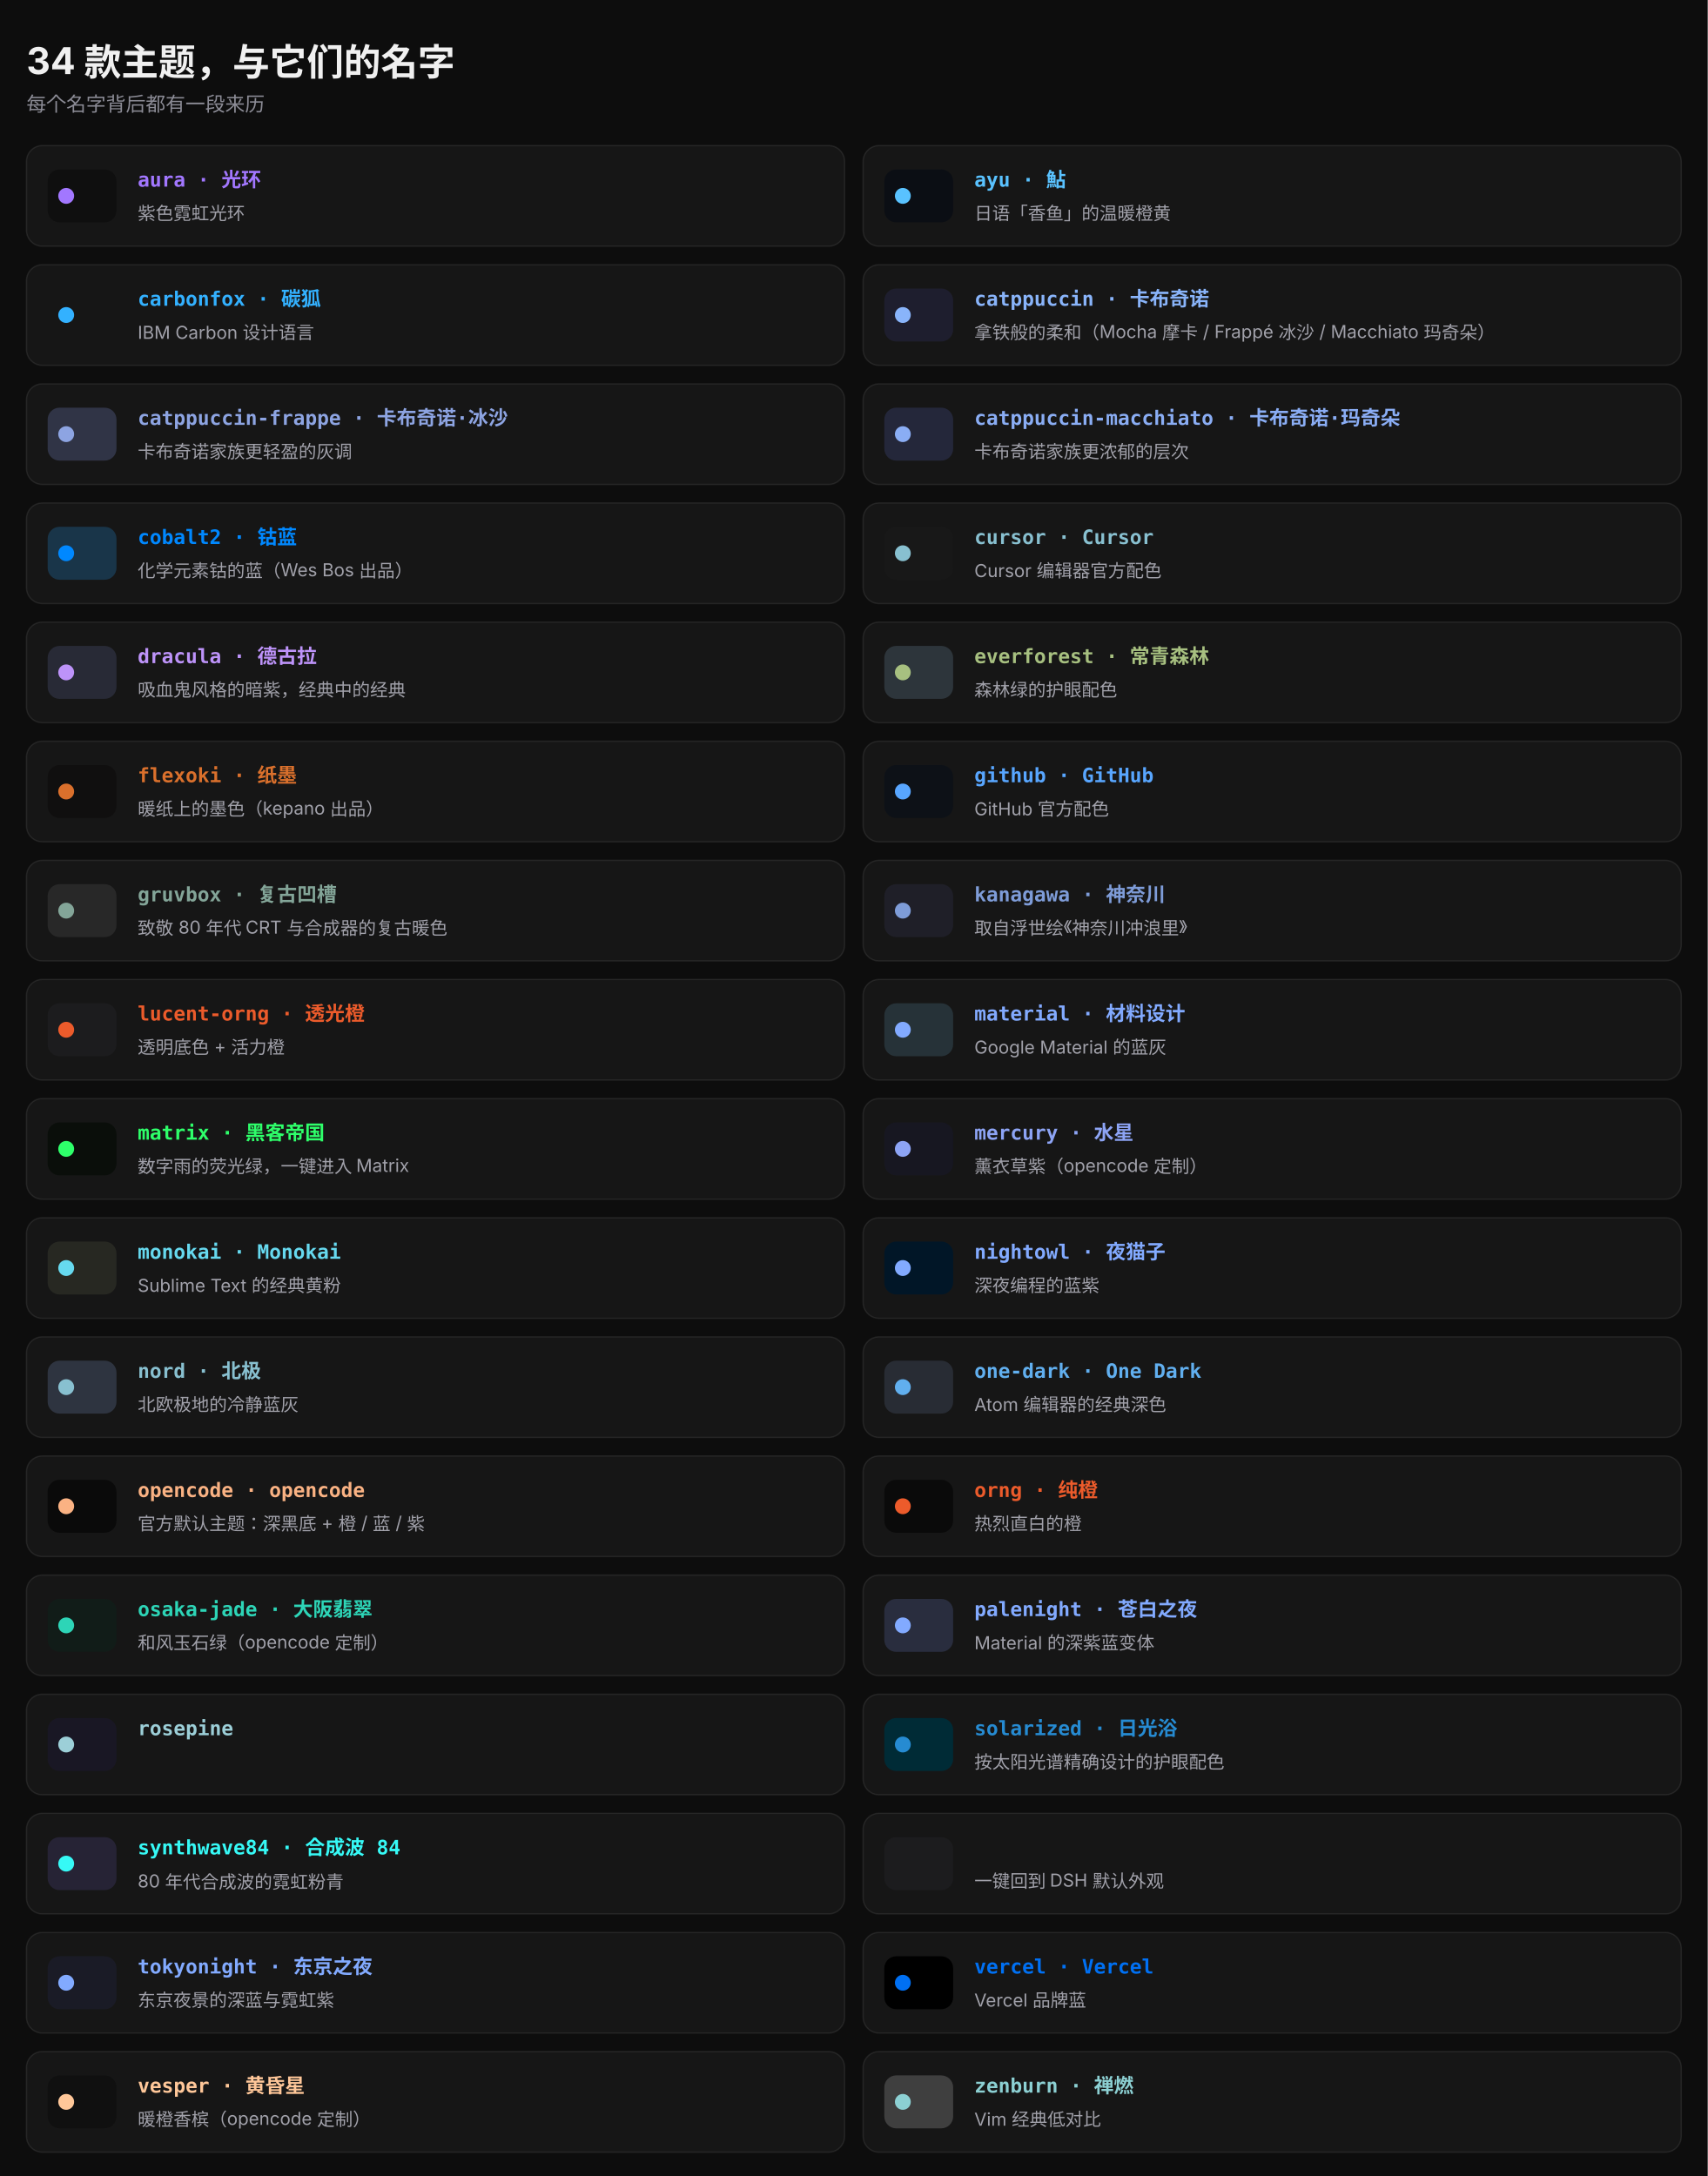
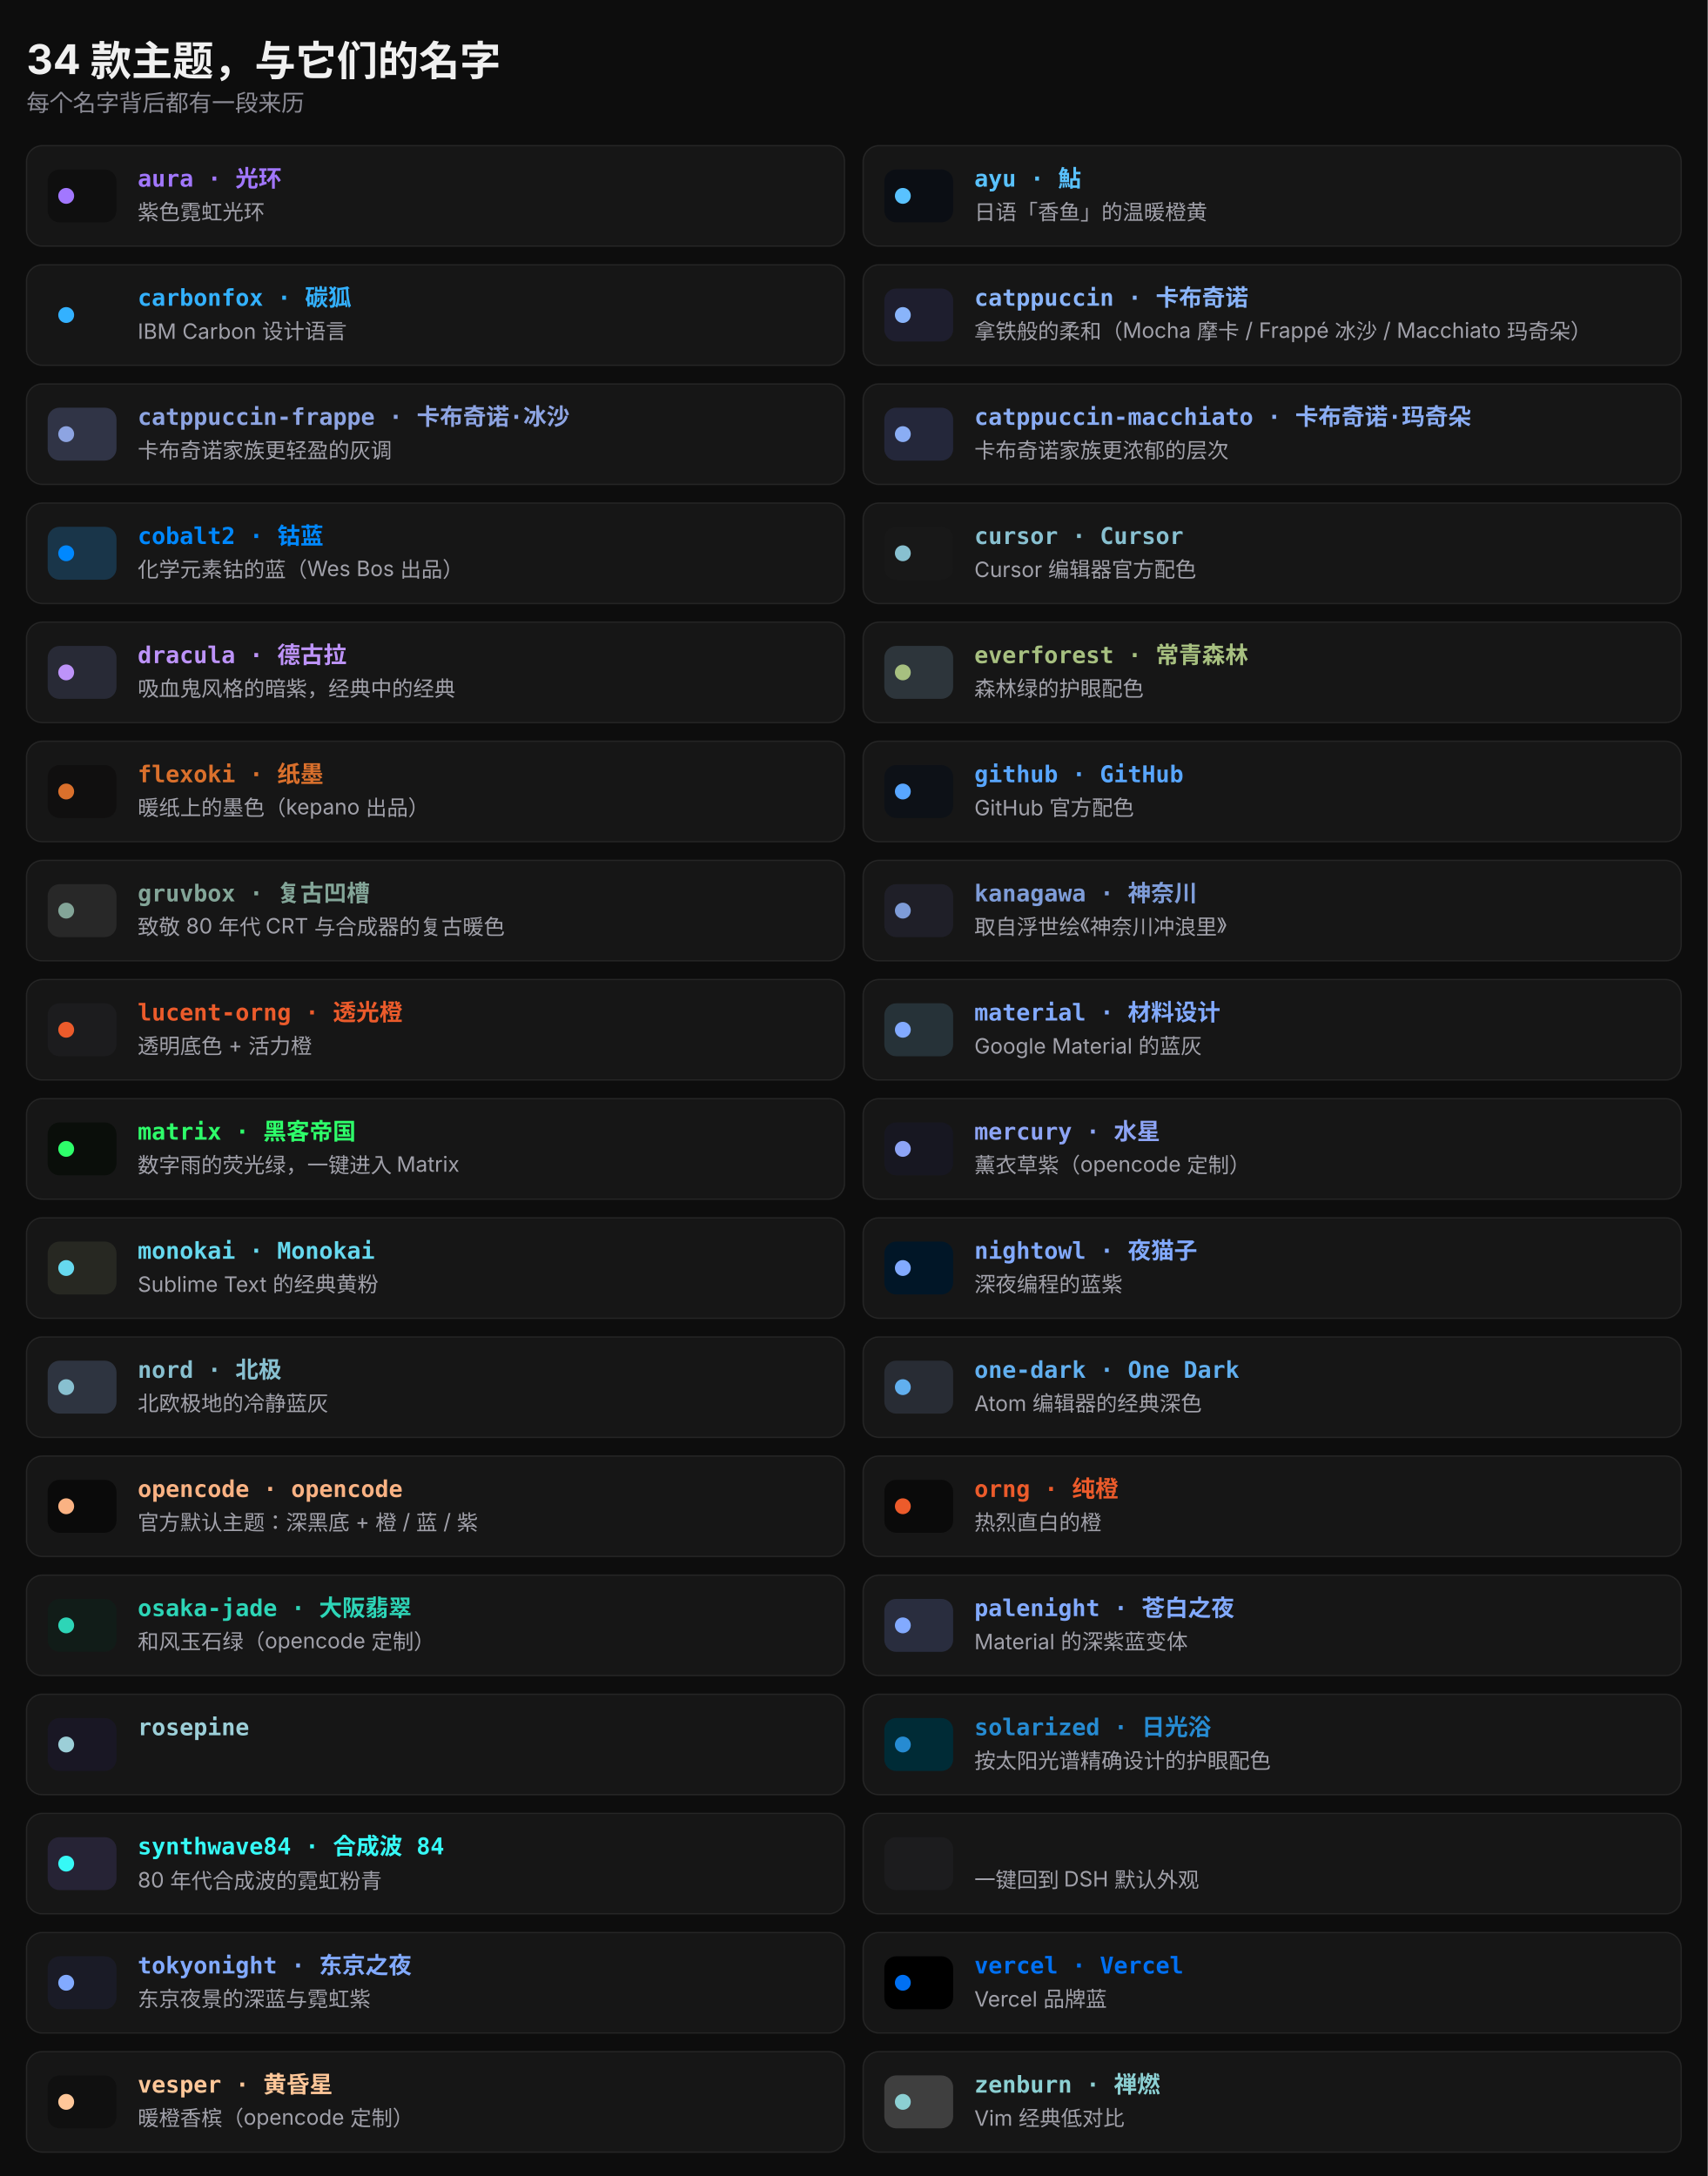
- <svg xmlns="http://www.w3.org/2000/svg" width="1290" height="1644" viewBox="0 0 1290 1644">\n<rect width="100%" height="100%" fill="#0d0d0d" />\n<text x="20" y="56" font-family="-apple-system,Segoe UI,Microsoft YaHei,PingFang SC,sans-serif" font-size="28" font-weight="700" fill="#f0f0f0">34 款主题，与它们的名字</text>\n<text x="20" y="84" font-family="-apple-system,Segoe UI,Microsoft YaHei,PingFang SC,sans-serif" font-size="15" fill="#8b8b95">每个名字背后都有一段来历</text>\n<g>
+ <svg xmlns="http://www.w3.org/2000/svg" width="1290" height="1644" viewBox="0 0 1290 1644">\n<rect width="100%" height="100%" fill="#0d0d0d" />\n<text x="20" y="56" font-family="-apple-system,Segoe UI,Microsoft YaHei,PingFang SC,sans-serif" font-size="31" font-weight="700" fill="#f0f0f0">34 款主题，与它们的名字</text>\n<text x="20" y="84" font-family="-apple-system,Segoe UI,Microsoft YaHei,PingFang SC,sans-serif" font-size="17.5" fill="#8b8b95">每个名字背后都有一段来历</text>\n<g>
    <rect x="20" y="110" width="618" height="76" rx="12" fill="rgba(255,255,255,0.04)" stroke="rgba(255,255,255,0.08)" />
    <rect x="36" y="128" width="52" height="40" rx="9" fill="#0F0F0F" />
    <circle cx="50" cy="148" r="6" fill="#A277FF" />
-     <text x="104" y="141" font-family="ui-monospace,SFMono-Regular,Menlo,Consolas,monospace" font-size="15" font-weight="700" fill="#A277FF">aura  ·  光环</text>
-     <text x="104" y="166" font-family="-apple-system,Segoe UI,Microsoft YaHei,PingFang SC,sans-serif" font-size="13.5" fill="#a1a1aa">紫色霓虹光环</text>
+     <text x="104" y="141" font-family="ui-monospace,SFMono-Regular,Menlo,Consolas,monospace" font-size="17.5" font-weight="700" fill="#A277FF">aura  ·  光环</text>
+     <text x="104" y="166" font-family="-apple-system,Segoe UI,Microsoft YaHei,PingFang SC,sans-serif" font-size="16" fill="#a1a1aa">紫色霓虹光环</text>
  </g>
  <g>
    <rect x="652" y="110" width="618" height="76" rx="12" fill="rgba(255,255,255,0.04)" stroke="rgba(255,255,255,0.08)" />
    <rect x="668" y="128" width="52" height="40" rx="9" fill="#0B0E14" />
    <circle cx="682" cy="148" r="6" fill="#59C2FF" />
-     <text x="736" y="141" font-family="ui-monospace,SFMono-Regular,Menlo,Consolas,monospace" font-size="15" font-weight="700" fill="#59C2FF">ayu  ·  鮎</text>
-     <text x="736" y="166" font-family="-apple-system,Segoe UI,Microsoft YaHei,PingFang SC,sans-serif" font-size="13.5" fill="#a1a1aa">日语「香鱼」的温暖橙黄</text>
+     <text x="736" y="141" font-family="ui-monospace,SFMono-Regular,Menlo,Consolas,monospace" font-size="17.5" font-weight="700" fill="#59C2FF">ayu  ·  鮎</text>
+     <text x="736" y="166" font-family="-apple-system,Segoe UI,Microsoft YaHei,PingFang SC,sans-serif" font-size="16" fill="#a1a1aa">日语「香鱼」的温暖橙黄</text>
  </g>
  <g>
    <rect x="20" y="200" width="618" height="76" rx="12" fill="rgba(255,255,255,0.04)" stroke="rgba(255,255,255,0.08)" />
    <rect x="36" y="218" width="52" height="40" rx="9" fill="#161616" />
    <circle cx="50" cy="238" r="6" fill="#33B1FF" />
-     <text x="104" y="231" font-family="ui-monospace,SFMono-Regular,Menlo,Consolas,monospace" font-size="15" font-weight="700" fill="#33B1FF">carbonfox  ·  碳狐</text>
-     <text x="104" y="256" font-family="-apple-system,Segoe UI,Microsoft YaHei,PingFang SC,sans-serif" font-size="13.5" fill="#a1a1aa">IBM Carbon 设计语言</text>
+     <text x="104" y="231" font-family="ui-monospace,SFMono-Regular,Menlo,Consolas,monospace" font-size="17.5" font-weight="700" fill="#33B1FF">carbonfox  ·  碳狐</text>
+     <text x="104" y="256" font-family="-apple-system,Segoe UI,Microsoft YaHei,PingFang SC,sans-serif" font-size="16" fill="#a1a1aa">IBM Carbon 设计语言</text>
  </g>
  <g>
    <rect x="652" y="200" width="618" height="76" rx="12" fill="rgba(255,255,255,0.04)" stroke="rgba(255,255,255,0.08)" />
    <rect x="668" y="218" width="52" height="40" rx="9" fill="#1E1E2E" />
    <circle cx="682" cy="238" r="6" fill="#89B4FA" />
-     <text x="736" y="231" font-family="ui-monospace,SFMono-Regular,Menlo,Consolas,monospace" font-size="15" font-weight="700" fill="#89B4FA">catppuccin  ·  卡布奇诺</text>
-     <text x="736" y="256" font-family="-apple-system,Segoe UI,Microsoft YaHei,PingFang SC,sans-serif" font-size="13.5" fill="#a1a1aa">拿铁般的柔和（Mocha 摩卡 / Frappé 冰沙 / Macchiato 玛奇朵）</text>
+     <text x="736" y="231" font-family="ui-monospace,SFMono-Regular,Menlo,Consolas,monospace" font-size="17.5" font-weight="700" fill="#89B4FA">catppuccin  ·  卡布奇诺</text>
+     <text x="736" y="256" font-family="-apple-system,Segoe UI,Microsoft YaHei,PingFang SC,sans-serif" font-size="16" fill="#a1a1aa">拿铁般的柔和（Mocha 摩卡 / Frappé 冰沙 / Macchiato 玛奇朵）</text>
  </g>
  <g>
    <rect x="20" y="290" width="618" height="76" rx="12" fill="rgba(255,255,255,0.04)" stroke="rgba(255,255,255,0.08)" />
    <rect x="36" y="308" width="52" height="40" rx="9" fill="#303446" />
    <circle cx="50" cy="328" r="6" fill="#8DA4E2" />
-     <text x="104" y="321" font-family="ui-monospace,SFMono-Regular,Menlo,Consolas,monospace" font-size="15" font-weight="700" fill="#8DA4E2">catppuccin-frappe  ·  卡布奇诺·冰沙</text>
-     <text x="104" y="346" font-family="-apple-system,Segoe UI,Microsoft YaHei,PingFang SC,sans-serif" font-size="13.5" fill="#a1a1aa">卡布奇诺家族更轻盈的灰调</text>
+     <text x="104" y="321" font-family="ui-monospace,SFMono-Regular,Menlo,Consolas,monospace" font-size="17.5" font-weight="700" fill="#8DA4E2">catppuccin-frappe  ·  卡布奇诺·冰沙</text>
+     <text x="104" y="346" font-family="-apple-system,Segoe UI,Microsoft YaHei,PingFang SC,sans-serif" font-size="16" fill="#a1a1aa">卡布奇诺家族更轻盈的灰调</text>
  </g>
  <g>
    <rect x="652" y="290" width="618" height="76" rx="12" fill="rgba(255,255,255,0.04)" stroke="rgba(255,255,255,0.08)" />
    <rect x="668" y="308" width="52" height="40" rx="9" fill="#24273A" />
    <circle cx="682" cy="328" r="6" fill="#8AADF4" />
-     <text x="736" y="321" font-family="ui-monospace,SFMono-Regular,Menlo,Consolas,monospace" font-size="15" font-weight="700" fill="#8AADF4">catppuccin-macchiato  ·  卡布奇诺·玛奇朵</text>
-     <text x="736" y="346" font-family="-apple-system,Segoe UI,Microsoft YaHei,PingFang SC,sans-serif" font-size="13.5" fill="#a1a1aa">卡布奇诺家族更浓郁的层次</text>
+     <text x="736" y="321" font-family="ui-monospace,SFMono-Regular,Menlo,Consolas,monospace" font-size="17.5" font-weight="700" fill="#8AADF4">catppuccin-macchiato  ·  卡布奇诺·玛奇朵</text>
+     <text x="736" y="346" font-family="-apple-system,Segoe UI,Microsoft YaHei,PingFang SC,sans-serif" font-size="16" fill="#a1a1aa">卡布奇诺家族更浓郁的层次</text>
  </g>
  <g>
    <rect x="20" y="380" width="618" height="76" rx="12" fill="rgba(255,255,255,0.04)" stroke="rgba(255,255,255,0.08)" />
    <rect x="36" y="398" width="52" height="40" rx="9" fill="#193549" />
    <circle cx="50" cy="418" r="6" fill="#0088FF" />
-     <text x="104" y="411" font-family="ui-monospace,SFMono-Regular,Menlo,Consolas,monospace" font-size="15" font-weight="700" fill="#0088FF">cobalt2  ·  钴蓝</text>
-     <text x="104" y="436" font-family="-apple-system,Segoe UI,Microsoft YaHei,PingFang SC,sans-serif" font-size="13.5" fill="#a1a1aa">化学元素钴的蓝（Wes Bos 出品）</text>
+     <text x="104" y="411" font-family="ui-monospace,SFMono-Regular,Menlo,Consolas,monospace" font-size="17.5" font-weight="700" fill="#0088FF">cobalt2  ·  钴蓝</text>
+     <text x="104" y="436" font-family="-apple-system,Segoe UI,Microsoft YaHei,PingFang SC,sans-serif" font-size="16" fill="#a1a1aa">化学元素钴的蓝（Wes Bos 出品）</text>
  </g>
  <g>
    <rect x="652" y="380" width="618" height="76" rx="12" fill="rgba(255,255,255,0.04)" stroke="rgba(255,255,255,0.08)" />
    <rect x="668" y="398" width="52" height="40" rx="9" fill="#181818" />
    <circle cx="682" cy="418" r="6" fill="#88C0D0" />
-     <text x="736" y="411" font-family="ui-monospace,SFMono-Regular,Menlo,Consolas,monospace" font-size="15" font-weight="700" fill="#88C0D0">cursor  ·  Cursor</text>
-     <text x="736" y="436" font-family="-apple-system,Segoe UI,Microsoft YaHei,PingFang SC,sans-serif" font-size="13.5" fill="#a1a1aa">Cursor 编辑器官方配色</text>
+     <text x="736" y="411" font-family="ui-monospace,SFMono-Regular,Menlo,Consolas,monospace" font-size="17.5" font-weight="700" fill="#88C0D0">cursor  ·  Cursor</text>
+     <text x="736" y="436" font-family="-apple-system,Segoe UI,Microsoft YaHei,PingFang SC,sans-serif" font-size="16" fill="#a1a1aa">Cursor 编辑器官方配色</text>
  </g>
  <g>
    <rect x="20" y="470" width="618" height="76" rx="12" fill="rgba(255,255,255,0.04)" stroke="rgba(255,255,255,0.08)" />
    <rect x="36" y="488" width="52" height="40" rx="9" fill="#282A36" />
    <circle cx="50" cy="508" r="6" fill="#BD93F9" />
-     <text x="104" y="501" font-family="ui-monospace,SFMono-Regular,Menlo,Consolas,monospace" font-size="15" font-weight="700" fill="#BD93F9">dracula  ·  德古拉</text>
-     <text x="104" y="526" font-family="-apple-system,Segoe UI,Microsoft YaHei,PingFang SC,sans-serif" font-size="13.5" fill="#a1a1aa">吸血鬼风格的暗紫，经典中的经典</text>
+     <text x="104" y="501" font-family="ui-monospace,SFMono-Regular,Menlo,Consolas,monospace" font-size="17.5" font-weight="700" fill="#BD93F9">dracula  ·  德古拉</text>
+     <text x="104" y="526" font-family="-apple-system,Segoe UI,Microsoft YaHei,PingFang SC,sans-serif" font-size="16" fill="#a1a1aa">吸血鬼风格的暗紫，经典中的经典</text>
  </g>
  <g>
    <rect x="652" y="470" width="618" height="76" rx="12" fill="rgba(255,255,255,0.04)" stroke="rgba(255,255,255,0.08)" />
    <rect x="668" y="488" width="52" height="40" rx="9" fill="#2D353B" />
    <circle cx="682" cy="508" r="6" fill="#A7C080" />
-     <text x="736" y="501" font-family="ui-monospace,SFMono-Regular,Menlo,Consolas,monospace" font-size="15" font-weight="700" fill="#A7C080">everforest  ·  常青森林</text>
-     <text x="736" y="526" font-family="-apple-system,Segoe UI,Microsoft YaHei,PingFang SC,sans-serif" font-size="13.5" fill="#a1a1aa">森林绿的护眼配色</text>
+     <text x="736" y="501" font-family="ui-monospace,SFMono-Regular,Menlo,Consolas,monospace" font-size="17.5" font-weight="700" fill="#A7C080">everforest  ·  常青森林</text>
+     <text x="736" y="526" font-family="-apple-system,Segoe UI,Microsoft YaHei,PingFang SC,sans-serif" font-size="16" fill="#a1a1aa">森林绿的护眼配色</text>
  </g>
  <g>
    <rect x="20" y="560" width="618" height="76" rx="12" fill="rgba(255,255,255,0.04)" stroke="rgba(255,255,255,0.08)" />
    <rect x="36" y="578" width="52" height="40" rx="9" fill="#100F0F" />
    <circle cx="50" cy="598" r="6" fill="#DA702C" />
-     <text x="104" y="591" font-family="ui-monospace,SFMono-Regular,Menlo,Consolas,monospace" font-size="15" font-weight="700" fill="#DA702C">flexoki  ·  纸墨</text>
-     <text x="104" y="616" font-family="-apple-system,Segoe UI,Microsoft YaHei,PingFang SC,sans-serif" font-size="13.5" fill="#a1a1aa">暖纸上的墨色（kepano 出品）</text>
+     <text x="104" y="591" font-family="ui-monospace,SFMono-Regular,Menlo,Consolas,monospace" font-size="17.5" font-weight="700" fill="#DA702C">flexoki  ·  纸墨</text>
+     <text x="104" y="616" font-family="-apple-system,Segoe UI,Microsoft YaHei,PingFang SC,sans-serif" font-size="16" fill="#a1a1aa">暖纸上的墨色（kepano 出品）</text>
  </g>
  <g>
    <rect x="652" y="560" width="618" height="76" rx="12" fill="rgba(255,255,255,0.04)" stroke="rgba(255,255,255,0.08)" />
    <rect x="668" y="578" width="52" height="40" rx="9" fill="#0D1117" />
    <circle cx="682" cy="598" r="6" fill="#58A6FF" />
-     <text x="736" y="591" font-family="ui-monospace,SFMono-Regular,Menlo,Consolas,monospace" font-size="15" font-weight="700" fill="#58A6FF">github  ·  GitHub</text>
-     <text x="736" y="616" font-family="-apple-system,Segoe UI,Microsoft YaHei,PingFang SC,sans-serif" font-size="13.5" fill="#a1a1aa">GitHub 官方配色</text>
+     <text x="736" y="591" font-family="ui-monospace,SFMono-Regular,Menlo,Consolas,monospace" font-size="17.5" font-weight="700" fill="#58A6FF">github  ·  GitHub</text>
+     <text x="736" y="616" font-family="-apple-system,Segoe UI,Microsoft YaHei,PingFang SC,sans-serif" font-size="16" fill="#a1a1aa">GitHub 官方配色</text>
  </g>
  <g>
    <rect x="20" y="650" width="618" height="76" rx="12" fill="rgba(255,255,255,0.04)" stroke="rgba(255,255,255,0.08)" />
    <rect x="36" y="668" width="52" height="40" rx="9" fill="#282828" />
    <circle cx="50" cy="688" r="6" fill="#83A598" />
-     <text x="104" y="681" font-family="ui-monospace,SFMono-Regular,Menlo,Consolas,monospace" font-size="15" font-weight="700" fill="#83A598">gruvbox  ·  复古凹槽</text>
-     <text x="104" y="706" font-family="-apple-system,Segoe UI,Microsoft YaHei,PingFang SC,sans-serif" font-size="13.5" fill="#a1a1aa">致敬 80 年代 CRT 与合成器的复古暖色</text>
+     <text x="104" y="681" font-family="ui-monospace,SFMono-Regular,Menlo,Consolas,monospace" font-size="17.5" font-weight="700" fill="#83A598">gruvbox  ·  复古凹槽</text>
+     <text x="104" y="706" font-family="-apple-system,Segoe UI,Microsoft YaHei,PingFang SC,sans-serif" font-size="16" fill="#a1a1aa">致敬 80 年代 CRT 与合成器的复古暖色</text>
  </g>
  <g>
    <rect x="652" y="650" width="618" height="76" rx="12" fill="rgba(255,255,255,0.04)" stroke="rgba(255,255,255,0.08)" />
    <rect x="668" y="668" width="52" height="40" rx="9" fill="#1F1F28" />
    <circle cx="682" cy="688" r="6" fill="#7E9CD8" />
-     <text x="736" y="681" font-family="ui-monospace,SFMono-Regular,Menlo,Consolas,monospace" font-size="15" font-weight="700" fill="#7E9CD8">kanagawa  ·  神奈川</text>
-     <text x="736" y="706" font-family="-apple-system,Segoe UI,Microsoft YaHei,PingFang SC,sans-serif" font-size="13.5" fill="#a1a1aa">取自浮世绘《神奈川冲浪里》</text>
+     <text x="736" y="681" font-family="ui-monospace,SFMono-Regular,Menlo,Consolas,monospace" font-size="17.5" font-weight="700" fill="#7E9CD8">kanagawa  ·  神奈川</text>
+     <text x="736" y="706" font-family="-apple-system,Segoe UI,Microsoft YaHei,PingFang SC,sans-serif" font-size="16" fill="#a1a1aa">取自浮世绘《神奈川冲浪里》</text>
  </g>
  <g>
    <rect x="20" y="740" width="618" height="76" rx="12" fill="rgba(255,255,255,0.04)" stroke="rgba(255,255,255,0.08)" />
    <rect x="36" y="758" width="52" height="40" rx="9" fill="#1c1c1e" />
    <circle cx="50" cy="778" r="6" fill="#EC5B2B" />
-     <text x="104" y="771" font-family="ui-monospace,SFMono-Regular,Menlo,Consolas,monospace" font-size="15" font-weight="700" fill="#EC5B2B">lucent-orng  ·  透光橙</text>
-     <text x="104" y="796" font-family="-apple-system,Segoe UI,Microsoft YaHei,PingFang SC,sans-serif" font-size="13.5" fill="#a1a1aa">透明底色 + 活力橙</text>
+     <text x="104" y="771" font-family="ui-monospace,SFMono-Regular,Menlo,Consolas,monospace" font-size="17.5" font-weight="700" fill="#EC5B2B">lucent-orng  ·  透光橙</text>
+     <text x="104" y="796" font-family="-apple-system,Segoe UI,Microsoft YaHei,PingFang SC,sans-serif" font-size="16" fill="#a1a1aa">透明底色 + 活力橙</text>
  </g>
  <g>
    <rect x="652" y="740" width="618" height="76" rx="12" fill="rgba(255,255,255,0.04)" stroke="rgba(255,255,255,0.08)" />
    <rect x="668" y="758" width="52" height="40" rx="9" fill="#263238" />
    <circle cx="682" cy="778" r="6" fill="#82AAFF" />
-     <text x="736" y="771" font-family="ui-monospace,SFMono-Regular,Menlo,Consolas,monospace" font-size="15" font-weight="700" fill="#82AAFF">material  ·  材料设计</text>
-     <text x="736" y="796" font-family="-apple-system,Segoe UI,Microsoft YaHei,PingFang SC,sans-serif" font-size="13.5" fill="#a1a1aa">Google Material 的蓝灰</text>
+     <text x="736" y="771" font-family="ui-monospace,SFMono-Regular,Menlo,Consolas,monospace" font-size="17.5" font-weight="700" fill="#82AAFF">material  ·  材料设计</text>
+     <text x="736" y="796" font-family="-apple-system,Segoe UI,Microsoft YaHei,PingFang SC,sans-serif" font-size="16" fill="#a1a1aa">Google Material 的蓝灰</text>
  </g>
  <g>
    <rect x="20" y="830" width="618" height="76" rx="12" fill="rgba(255,255,255,0.04)" stroke="rgba(255,255,255,0.08)" />
    <rect x="36" y="848" width="52" height="40" rx="9" fill="#0A0E0A" />
    <circle cx="50" cy="868" r="6" fill="#2EFF6A" />
-     <text x="104" y="861" font-family="ui-monospace,SFMono-Regular,Menlo,Consolas,monospace" font-size="15" font-weight="700" fill="#2EFF6A">matrix  ·  黑客帝国</text>
-     <text x="104" y="886" font-family="-apple-system,Segoe UI,Microsoft YaHei,PingFang SC,sans-serif" font-size="13.5" fill="#a1a1aa">数字雨的荧光绿，一键进入 Matrix</text>
+     <text x="104" y="861" font-family="ui-monospace,SFMono-Regular,Menlo,Consolas,monospace" font-size="17.5" font-weight="700" fill="#2EFF6A">matrix  ·  黑客帝国</text>
+     <text x="104" y="886" font-family="-apple-system,Segoe UI,Microsoft YaHei,PingFang SC,sans-serif" font-size="16" fill="#a1a1aa">数字雨的荧光绿，一键进入 Matrix</text>
  </g>
  <g>
    <rect x="652" y="830" width="618" height="76" rx="12" fill="rgba(255,255,255,0.04)" stroke="rgba(255,255,255,0.08)" />
    <rect x="668" y="848" width="52" height="40" rx="9" fill="#171721" />
    <circle cx="682" cy="868" r="6" fill="#8DA4F5" />
-     <text x="736" y="861" font-family="ui-monospace,SFMono-Regular,Menlo,Consolas,monospace" font-size="15" font-weight="700" fill="#8DA4F5">mercury  ·  水星</text>
-     <text x="736" y="886" font-family="-apple-system,Segoe UI,Microsoft YaHei,PingFang SC,sans-serif" font-size="13.5" fill="#a1a1aa">薰衣草紫（opencode 定制）</text>
+     <text x="736" y="861" font-family="ui-monospace,SFMono-Regular,Menlo,Consolas,monospace" font-size="17.5" font-weight="700" fill="#8DA4F5">mercury  ·  水星</text>
+     <text x="736" y="886" font-family="-apple-system,Segoe UI,Microsoft YaHei,PingFang SC,sans-serif" font-size="16" fill="#a1a1aa">薰衣草紫（opencode 定制）</text>
  </g>
  <g>
    <rect x="20" y="920" width="618" height="76" rx="12" fill="rgba(255,255,255,0.04)" stroke="rgba(255,255,255,0.08)" />
    <rect x="36" y="938" width="52" height="40" rx="9" fill="#272822" />
    <circle cx="50" cy="958" r="6" fill="#66D9EF" />
-     <text x="104" y="951" font-family="ui-monospace,SFMono-Regular,Menlo,Consolas,monospace" font-size="15" font-weight="700" fill="#66D9EF">monokai  ·  Monokai</text>
-     <text x="104" y="976" font-family="-apple-system,Segoe UI,Microsoft YaHei,PingFang SC,sans-serif" font-size="13.5" fill="#a1a1aa">Sublime Text 的经典黄粉</text>
+     <text x="104" y="951" font-family="ui-monospace,SFMono-Regular,Menlo,Consolas,monospace" font-size="17.5" font-weight="700" fill="#66D9EF">monokai  ·  Monokai</text>
+     <text x="104" y="976" font-family="-apple-system,Segoe UI,Microsoft YaHei,PingFang SC,sans-serif" font-size="16" fill="#a1a1aa">Sublime Text 的经典黄粉</text>
  </g>
  <g>
    <rect x="652" y="920" width="618" height="76" rx="12" fill="rgba(255,255,255,0.04)" stroke="rgba(255,255,255,0.08)" />
    <rect x="668" y="938" width="52" height="40" rx="9" fill="#011627" />
    <circle cx="682" cy="958" r="6" fill="#82AAFF" />
-     <text x="736" y="951" font-family="ui-monospace,SFMono-Regular,Menlo,Consolas,monospace" font-size="15" font-weight="700" fill="#82AAFF">nightowl  ·  夜猫子</text>
-     <text x="736" y="976" font-family="-apple-system,Segoe UI,Microsoft YaHei,PingFang SC,sans-serif" font-size="13.5" fill="#a1a1aa">深夜编程的蓝紫</text>
+     <text x="736" y="951" font-family="ui-monospace,SFMono-Regular,Menlo,Consolas,monospace" font-size="17.5" font-weight="700" fill="#82AAFF">nightowl  ·  夜猫子</text>
+     <text x="736" y="976" font-family="-apple-system,Segoe UI,Microsoft YaHei,PingFang SC,sans-serif" font-size="16" fill="#a1a1aa">深夜编程的蓝紫</text>
  </g>
  <g>
    <rect x="20" y="1010" width="618" height="76" rx="12" fill="rgba(255,255,255,0.04)" stroke="rgba(255,255,255,0.08)" />
    <rect x="36" y="1028" width="52" height="40" rx="9" fill="#2E3440" />
    <circle cx="50" cy="1048" r="6" fill="#88C0D0" />
-     <text x="104" y="1041" font-family="ui-monospace,SFMono-Regular,Menlo,Consolas,monospace" font-size="15" font-weight="700" fill="#88C0D0">nord  ·  北极</text>
-     <text x="104" y="1066" font-family="-apple-system,Segoe UI,Microsoft YaHei,PingFang SC,sans-serif" font-size="13.5" fill="#a1a1aa">北欧极地的冷静蓝灰</text>
+     <text x="104" y="1041" font-family="ui-monospace,SFMono-Regular,Menlo,Consolas,monospace" font-size="17.5" font-weight="700" fill="#88C0D0">nord  ·  北极</text>
+     <text x="104" y="1066" font-family="-apple-system,Segoe UI,Microsoft YaHei,PingFang SC,sans-serif" font-size="16" fill="#a1a1aa">北欧极地的冷静蓝灰</text>
  </g>
  <g>
    <rect x="652" y="1010" width="618" height="76" rx="12" fill="rgba(255,255,255,0.04)" stroke="rgba(255,255,255,0.08)" />
    <rect x="668" y="1028" width="52" height="40" rx="9" fill="#282C34" />
    <circle cx="682" cy="1048" r="6" fill="#61AFEF" />
-     <text x="736" y="1041" font-family="ui-monospace,SFMono-Regular,Menlo,Consolas,monospace" font-size="15" font-weight="700" fill="#61AFEF">one-dark  ·  One Dark</text>
-     <text x="736" y="1066" font-family="-apple-system,Segoe UI,Microsoft YaHei,PingFang SC,sans-serif" font-size="13.5" fill="#a1a1aa">Atom 编辑器的经典深色</text>
+     <text x="736" y="1041" font-family="ui-monospace,SFMono-Regular,Menlo,Consolas,monospace" font-size="17.5" font-weight="700" fill="#61AFEF">one-dark  ·  One Dark</text>
+     <text x="736" y="1066" font-family="-apple-system,Segoe UI,Microsoft YaHei,PingFang SC,sans-serif" font-size="16" fill="#a1a1aa">Atom 编辑器的经典深色</text>
  </g>
  <g>
    <rect x="20" y="1100" width="618" height="76" rx="12" fill="rgba(255,255,255,0.04)" stroke="rgba(255,255,255,0.08)" />
    <rect x="36" y="1118" width="52" height="40" rx="9" fill="#0A0A0A" />
    <circle cx="50" cy="1138" r="6" fill="#FAB283" />
-     <text x="104" y="1131" font-family="ui-monospace,SFMono-Regular,Menlo,Consolas,monospace" font-size="15" font-weight="700" fill="#FAB283">opencode  ·  opencode</text>
-     <text x="104" y="1156" font-family="-apple-system,Segoe UI,Microsoft YaHei,PingFang SC,sans-serif" font-size="13.5" fill="#a1a1aa">官方默认主题：深黑底 + 橙 / 蓝 / 紫</text>
+     <text x="104" y="1131" font-family="ui-monospace,SFMono-Regular,Menlo,Consolas,monospace" font-size="17.5" font-weight="700" fill="#FAB283">opencode  ·  opencode</text>
+     <text x="104" y="1156" font-family="-apple-system,Segoe UI,Microsoft YaHei,PingFang SC,sans-serif" font-size="16" fill="#a1a1aa">官方默认主题：深黑底 + 橙 / 蓝 / 紫</text>
  </g>
  <g>
    <rect x="652" y="1100" width="618" height="76" rx="12" fill="rgba(255,255,255,0.04)" stroke="rgba(255,255,255,0.08)" />
    <rect x="668" y="1118" width="52" height="40" rx="9" fill="#0A0A0A" />
    <circle cx="682" cy="1138" r="6" fill="#EC5B2B" />
-     <text x="736" y="1131" font-family="ui-monospace,SFMono-Regular,Menlo,Consolas,monospace" font-size="15" font-weight="700" fill="#EC5B2B">orng  ·  纯橙</text>
-     <text x="736" y="1156" font-family="-apple-system,Segoe UI,Microsoft YaHei,PingFang SC,sans-serif" font-size="13.5" fill="#a1a1aa">热烈直白的橙</text>
+     <text x="736" y="1131" font-family="ui-monospace,SFMono-Regular,Menlo,Consolas,monospace" font-size="17.5" font-weight="700" fill="#EC5B2B">orng  ·  纯橙</text>
+     <text x="736" y="1156" font-family="-apple-system,Segoe UI,Microsoft YaHei,PingFang SC,sans-serif" font-size="16" fill="#a1a1aa">热烈直白的橙</text>
  </g>
  <g>
    <rect x="20" y="1190" width="618" height="76" rx="12" fill="rgba(255,255,255,0.04)" stroke="rgba(255,255,255,0.08)" />
    <rect x="36" y="1208" width="52" height="40" rx="9" fill="#111C18" />
    <circle cx="50" cy="1228" r="6" fill="#2DD5B7" />
-     <text x="104" y="1221" font-family="ui-monospace,SFMono-Regular,Menlo,Consolas,monospace" font-size="15" font-weight="700" fill="#2DD5B7">osaka-jade  ·  大阪翡翠</text>
-     <text x="104" y="1246" font-family="-apple-system,Segoe UI,Microsoft YaHei,PingFang SC,sans-serif" font-size="13.5" fill="#a1a1aa">和风玉石绿（opencode 定制）</text>
+     <text x="104" y="1221" font-family="ui-monospace,SFMono-Regular,Menlo,Consolas,monospace" font-size="17.5" font-weight="700" fill="#2DD5B7">osaka-jade  ·  大阪翡翠</text>
+     <text x="104" y="1246" font-family="-apple-system,Segoe UI,Microsoft YaHei,PingFang SC,sans-serif" font-size="16" fill="#a1a1aa">和风玉石绿（opencode 定制）</text>
  </g>
  <g>
    <rect x="652" y="1190" width="618" height="76" rx="12" fill="rgba(255,255,255,0.04)" stroke="rgba(255,255,255,0.08)" />
    <rect x="668" y="1208" width="52" height="40" rx="9" fill="#292D3E" />
    <circle cx="682" cy="1228" r="6" fill="#82AAFF" />
-     <text x="736" y="1221" font-family="ui-monospace,SFMono-Regular,Menlo,Consolas,monospace" font-size="15" font-weight="700" fill="#82AAFF">palenight  ·  苍白之夜</text>
-     <text x="736" y="1246" font-family="-apple-system,Segoe UI,Microsoft YaHei,PingFang SC,sans-serif" font-size="13.5" fill="#a1a1aa">Material 的深紫蓝变体</text>
+     <text x="736" y="1221" font-family="ui-monospace,SFMono-Regular,Menlo,Consolas,monospace" font-size="17.5" font-weight="700" fill="#82AAFF">palenight  ·  苍白之夜</text>
+     <text x="736" y="1246" font-family="-apple-system,Segoe UI,Microsoft YaHei,PingFang SC,sans-serif" font-size="16" fill="#a1a1aa">Material 的深紫蓝变体</text>
  </g>
  <g>
    <rect x="20" y="1280" width="618" height="76" rx="12" fill="rgba(255,255,255,0.04)" stroke="rgba(255,255,255,0.08)" />
    <rect x="36" y="1298" width="52" height="40" rx="9" fill="#191724" />
    <circle cx="50" cy="1318" r="6" fill="#9CCFD8" />
-     <text x="104" y="1311" font-family="ui-monospace,SFMono-Regular,Menlo,Consolas,monospace" font-size="15" font-weight="700" fill="#9CCFD8">rosepine</text>
-     <text x="104" y="1336" font-family="-apple-system,Segoe UI,Microsoft YaHei,PingFang SC,sans-serif" font-size="13.5" fill="#a1a1aa" />
+     <text x="104" y="1311" font-family="ui-monospace,SFMono-Regular,Menlo,Consolas,monospace" font-size="17.5" font-weight="700" fill="#9CCFD8">rosepine</text>
+     <text x="104" y="1336" font-family="-apple-system,Segoe UI,Microsoft YaHei,PingFang SC,sans-serif" font-size="16" fill="#a1a1aa" />
  </g>
  <g>
    <rect x="652" y="1280" width="618" height="76" rx="12" fill="rgba(255,255,255,0.04)" stroke="rgba(255,255,255,0.08)" />
    <rect x="668" y="1298" width="52" height="40" rx="9" fill="#002B36" />
    <circle cx="682" cy="1318" r="6" fill="#268BD2" />
-     <text x="736" y="1311" font-family="ui-monospace,SFMono-Regular,Menlo,Consolas,monospace" font-size="15" font-weight="700" fill="#268BD2">solarized  ·  日光浴</text>
-     <text x="736" y="1336" font-family="-apple-system,Segoe UI,Microsoft YaHei,PingFang SC,sans-serif" font-size="13.5" fill="#a1a1aa">按太阳光谱精确设计的护眼配色</text>
+     <text x="736" y="1311" font-family="ui-monospace,SFMono-Regular,Menlo,Consolas,monospace" font-size="17.5" font-weight="700" fill="#268BD2">solarized  ·  日光浴</text>
+     <text x="736" y="1336" font-family="-apple-system,Segoe UI,Microsoft YaHei,PingFang SC,sans-serif" font-size="16" fill="#a1a1aa">按太阳光谱精确设计的护眼配色</text>
  </g>
  <g>
    <rect x="20" y="1370" width="618" height="76" rx="12" fill="rgba(255,255,255,0.04)" stroke="rgba(255,255,255,0.08)" />
    <rect x="36" y="1388" width="52" height="40" rx="9" fill="#262335" />
    <circle cx="50" cy="1408" r="6" fill="#36F9F6" />
-     <text x="104" y="1401" font-family="ui-monospace,SFMono-Regular,Menlo,Consolas,monospace" font-size="15" font-weight="700" fill="#36F9F6">synthwave84  ·  合成波 84</text>
-     <text x="104" y="1426" font-family="-apple-system,Segoe UI,Microsoft YaHei,PingFang SC,sans-serif" font-size="13.5" fill="#a1a1aa">80 年代合成波的霓虹粉青</text>
+     <text x="104" y="1401" font-family="ui-monospace,SFMono-Regular,Menlo,Consolas,monospace" font-size="17.5" font-weight="700" fill="#36F9F6">synthwave84  ·  合成波 84</text>
+     <text x="104" y="1426" font-family="-apple-system,Segoe UI,Microsoft YaHei,PingFang SC,sans-serif" font-size="16" fill="#a1a1aa">80 年代合成波的霓虹粉青</text>
  </g>
  <g>
    <rect x="652" y="1370" width="618" height="76" rx="12" fill="rgba(255,255,255,0.04)" stroke="rgba(255,255,255,0.08)" />
    <rect x="668" y="1388" width="52" height="40" rx="9" fill="#1c1c1e" />
    <circle cx="682" cy="1408" r="6" fill="transparent" />
-     <text x="736" y="1401" font-family="ui-monospace,SFMono-Regular,Menlo,Consolas,monospace" font-size="15" font-weight="700" fill="transparent">system  ·  跟随系统</text>
-     <text x="736" y="1426" font-family="-apple-system,Segoe UI,Microsoft YaHei,PingFang SC,sans-serif" font-size="13.5" fill="#a1a1aa">一键回到 DSH 默认外观</text>
+     <text x="736" y="1401" font-family="ui-monospace,SFMono-Regular,Menlo,Consolas,monospace" font-size="17.5" font-weight="700" fill="transparent">system  ·  跟随系统</text>
+     <text x="736" y="1426" font-family="-apple-system,Segoe UI,Microsoft YaHei,PingFang SC,sans-serif" font-size="16" fill="#a1a1aa">一键回到 DSH 默认外观</text>
  </g>
  <g>
    <rect x="20" y="1460" width="618" height="76" rx="12" fill="rgba(255,255,255,0.04)" stroke="rgba(255,255,255,0.08)" />
    <rect x="36" y="1478" width="52" height="40" rx="9" fill="#1A1B26" />
    <circle cx="50" cy="1498" r="6" fill="#82AAFF" />
-     <text x="104" y="1491" font-family="ui-monospace,SFMono-Regular,Menlo,Consolas,monospace" font-size="15" font-weight="700" fill="#82AAFF">tokyonight  ·  东京之夜</text>
-     <text x="104" y="1516" font-family="-apple-system,Segoe UI,Microsoft YaHei,PingFang SC,sans-serif" font-size="13.5" fill="#a1a1aa">东京夜景的深蓝与霓虹紫</text>
+     <text x="104" y="1491" font-family="ui-monospace,SFMono-Regular,Menlo,Consolas,monospace" font-size="17.5" font-weight="700" fill="#82AAFF">tokyonight  ·  东京之夜</text>
+     <text x="104" y="1516" font-family="-apple-system,Segoe UI,Microsoft YaHei,PingFang SC,sans-serif" font-size="16" fill="#a1a1aa">东京夜景的深蓝与霓虹紫</text>
  </g>
  <g>
    <rect x="652" y="1460" width="618" height="76" rx="12" fill="rgba(255,255,255,0.04)" stroke="rgba(255,255,255,0.08)" />
    <rect x="668" y="1478" width="52" height="40" rx="9" fill="#000000" />
    <circle cx="682" cy="1498" r="6" fill="#0070F3" />
-     <text x="736" y="1491" font-family="ui-monospace,SFMono-Regular,Menlo,Consolas,monospace" font-size="15" font-weight="700" fill="#0070F3">vercel  ·  Vercel</text>
-     <text x="736" y="1516" font-family="-apple-system,Segoe UI,Microsoft YaHei,PingFang SC,sans-serif" font-size="13.5" fill="#a1a1aa">Vercel 品牌蓝</text>
+     <text x="736" y="1491" font-family="ui-monospace,SFMono-Regular,Menlo,Consolas,monospace" font-size="17.5" font-weight="700" fill="#0070F3">vercel  ·  Vercel</text>
+     <text x="736" y="1516" font-family="-apple-system,Segoe UI,Microsoft YaHei,PingFang SC,sans-serif" font-size="16" fill="#a1a1aa">Vercel 品牌蓝</text>
  </g>
  <g>
    <rect x="20" y="1550" width="618" height="76" rx="12" fill="rgba(255,255,255,0.04)" stroke="rgba(255,255,255,0.08)" />
    <rect x="36" y="1568" width="52" height="40" rx="9" fill="#101010" />
    <circle cx="50" cy="1588" r="6" fill="#FFC799" />
-     <text x="104" y="1581" font-family="ui-monospace,SFMono-Regular,Menlo,Consolas,monospace" font-size="15" font-weight="700" fill="#FFC799">vesper  ·  黄昏星</text>
-     <text x="104" y="1606" font-family="-apple-system,Segoe UI,Microsoft YaHei,PingFang SC,sans-serif" font-size="13.5" fill="#a1a1aa">暖橙香槟（opencode 定制）</text>
+     <text x="104" y="1581" font-family="ui-monospace,SFMono-Regular,Menlo,Consolas,monospace" font-size="17.5" font-weight="700" fill="#FFC799">vesper  ·  黄昏星</text>
+     <text x="104" y="1606" font-family="-apple-system,Segoe UI,Microsoft YaHei,PingFang SC,sans-serif" font-size="16" fill="#a1a1aa">暖橙香槟（opencode 定制）</text>
  </g>
  <g>
    <rect x="652" y="1550" width="618" height="76" rx="12" fill="rgba(255,255,255,0.04)" stroke="rgba(255,255,255,0.08)" />
    <rect x="668" y="1568" width="52" height="40" rx="9" fill="#3F3F3F" />
    <circle cx="682" cy="1588" r="6" fill="#8CD0D3" />
-     <text x="736" y="1581" font-family="ui-monospace,SFMono-Regular,Menlo,Consolas,monospace" font-size="15" font-weight="700" fill="#8CD0D3">zenburn  ·  禅燃</text>
-     <text x="736" y="1606" font-family="-apple-system,Segoe UI,Microsoft YaHei,PingFang SC,sans-serif" font-size="13.5" fill="#a1a1aa">Vim 经典低对比</text>
+     <text x="736" y="1581" font-family="ui-monospace,SFMono-Regular,Menlo,Consolas,monospace" font-size="17.5" font-weight="700" fill="#8CD0D3">zenburn  ·  禅燃</text>
+     <text x="736" y="1606" font-family="-apple-system,Segoe UI,Microsoft YaHei,PingFang SC,sans-serif" font-size="16" fill="#a1a1aa">Vim 经典低对比</text>
  </g>\n</svg>
